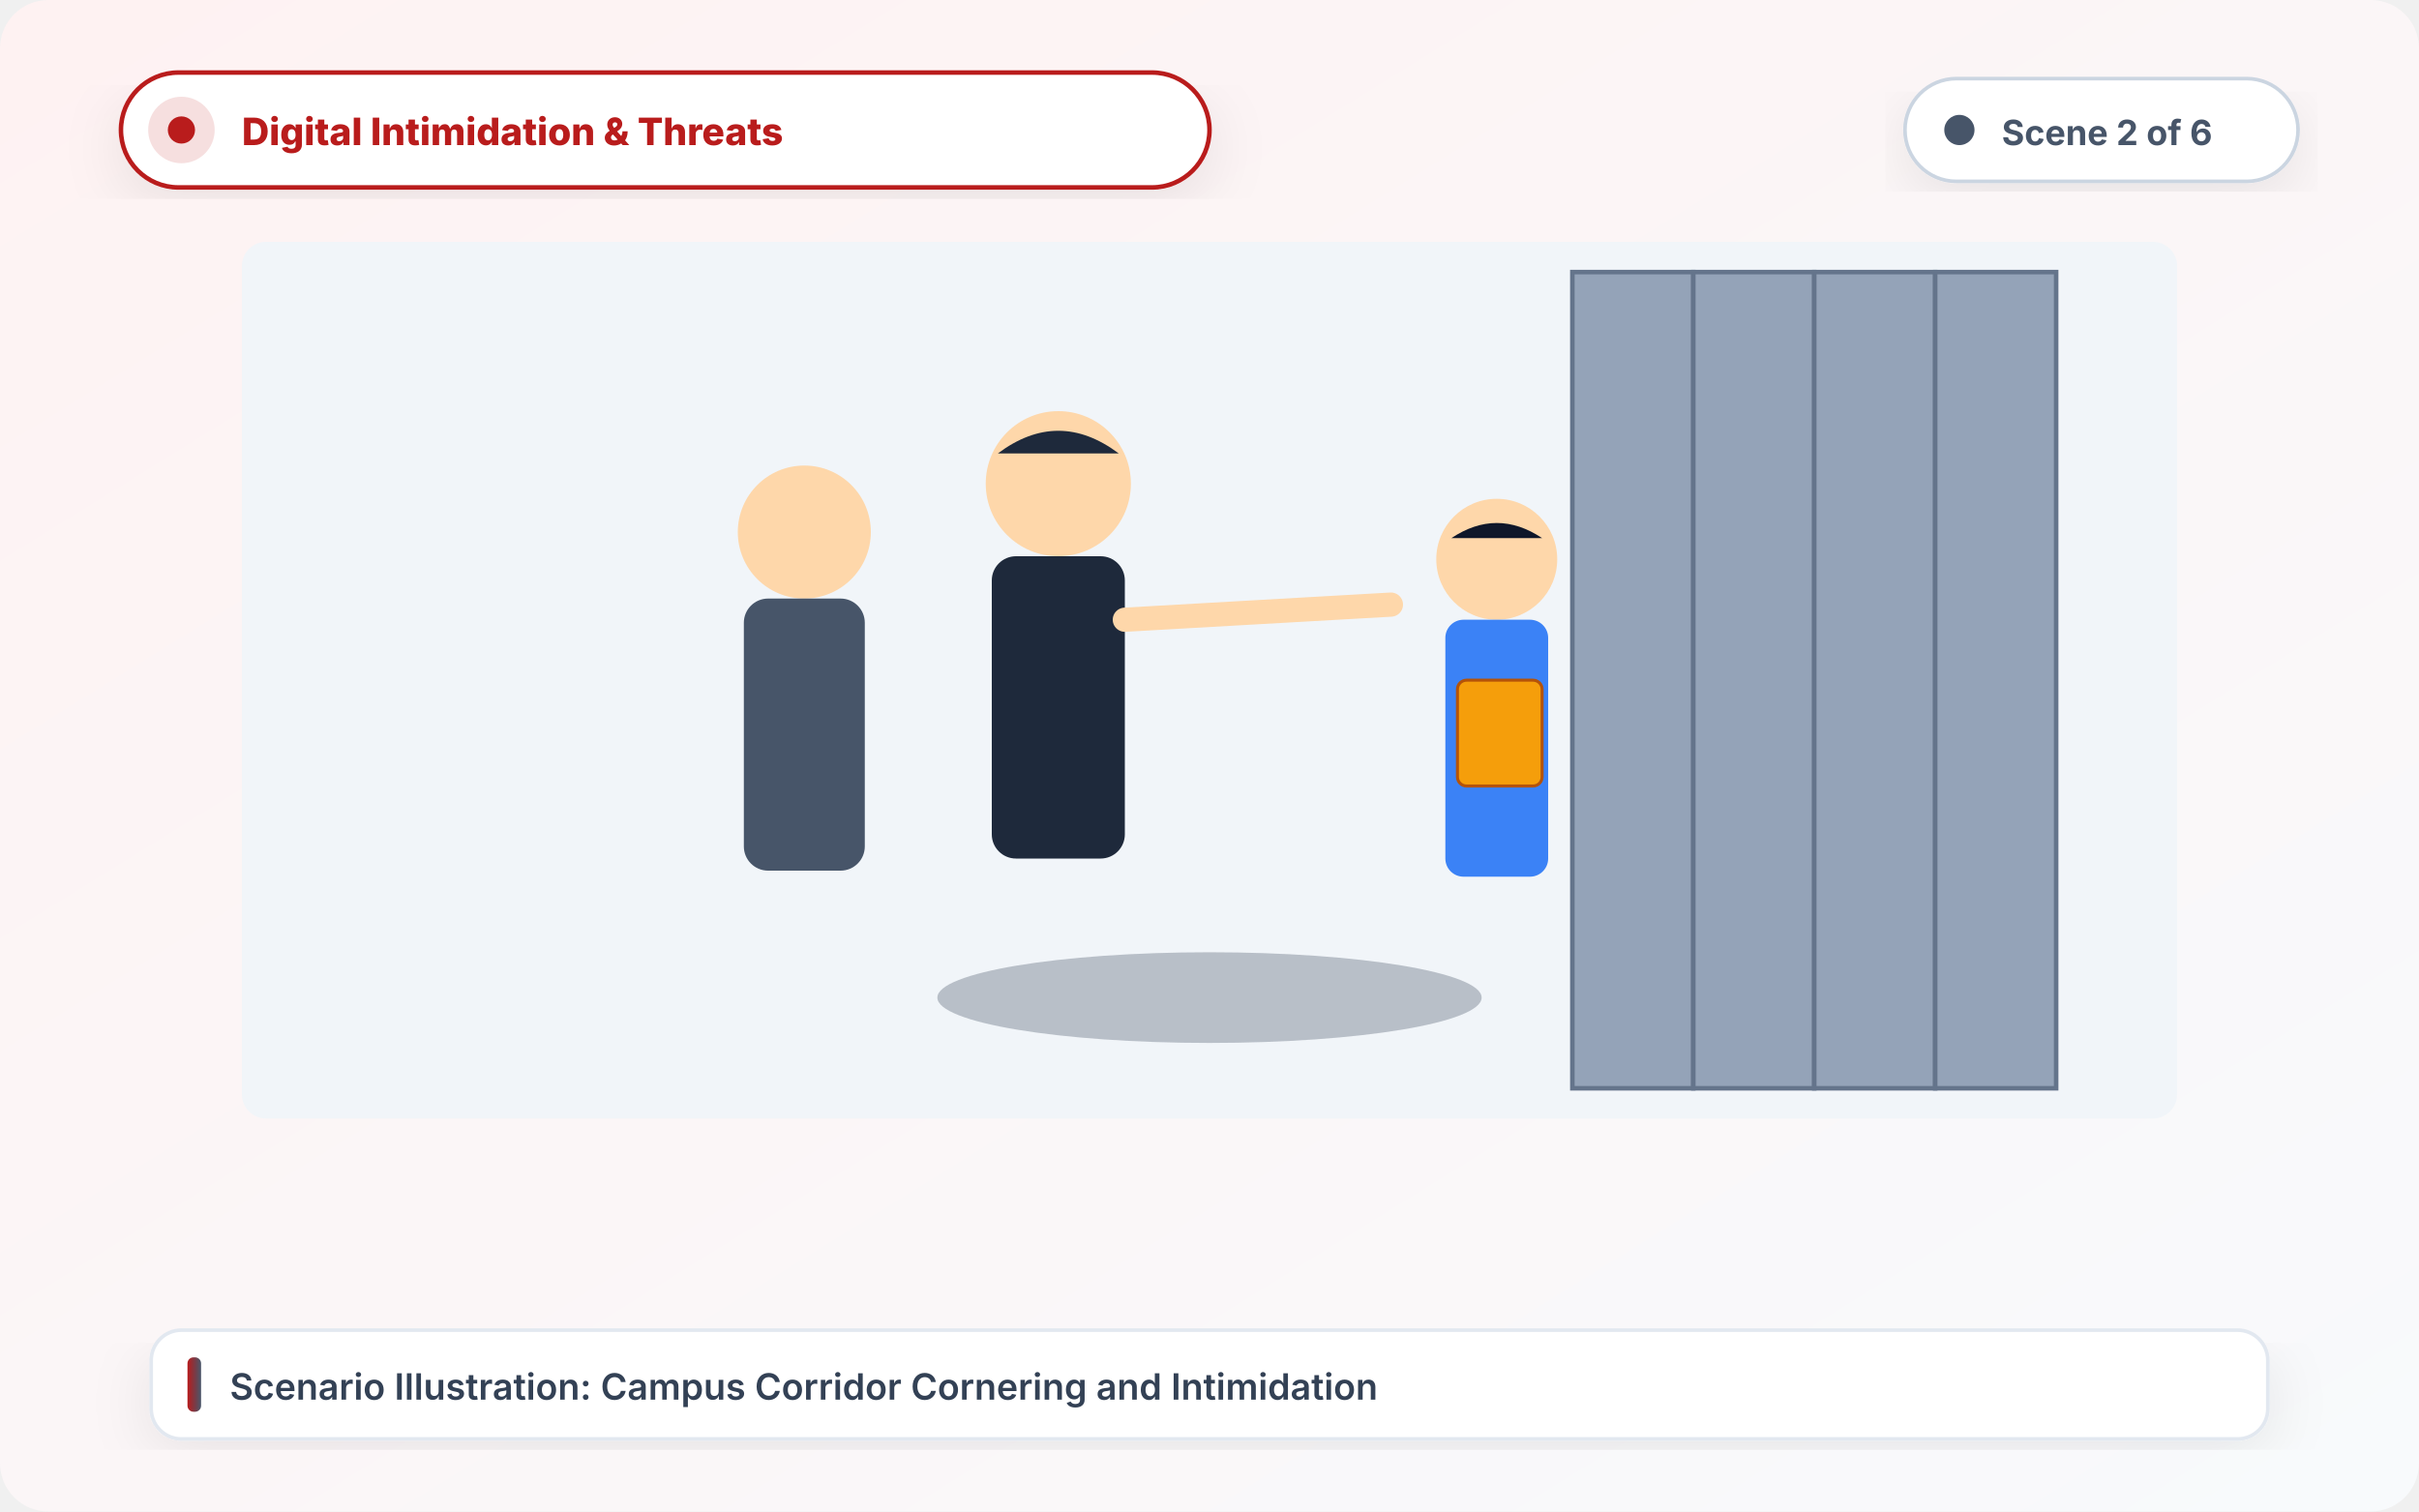
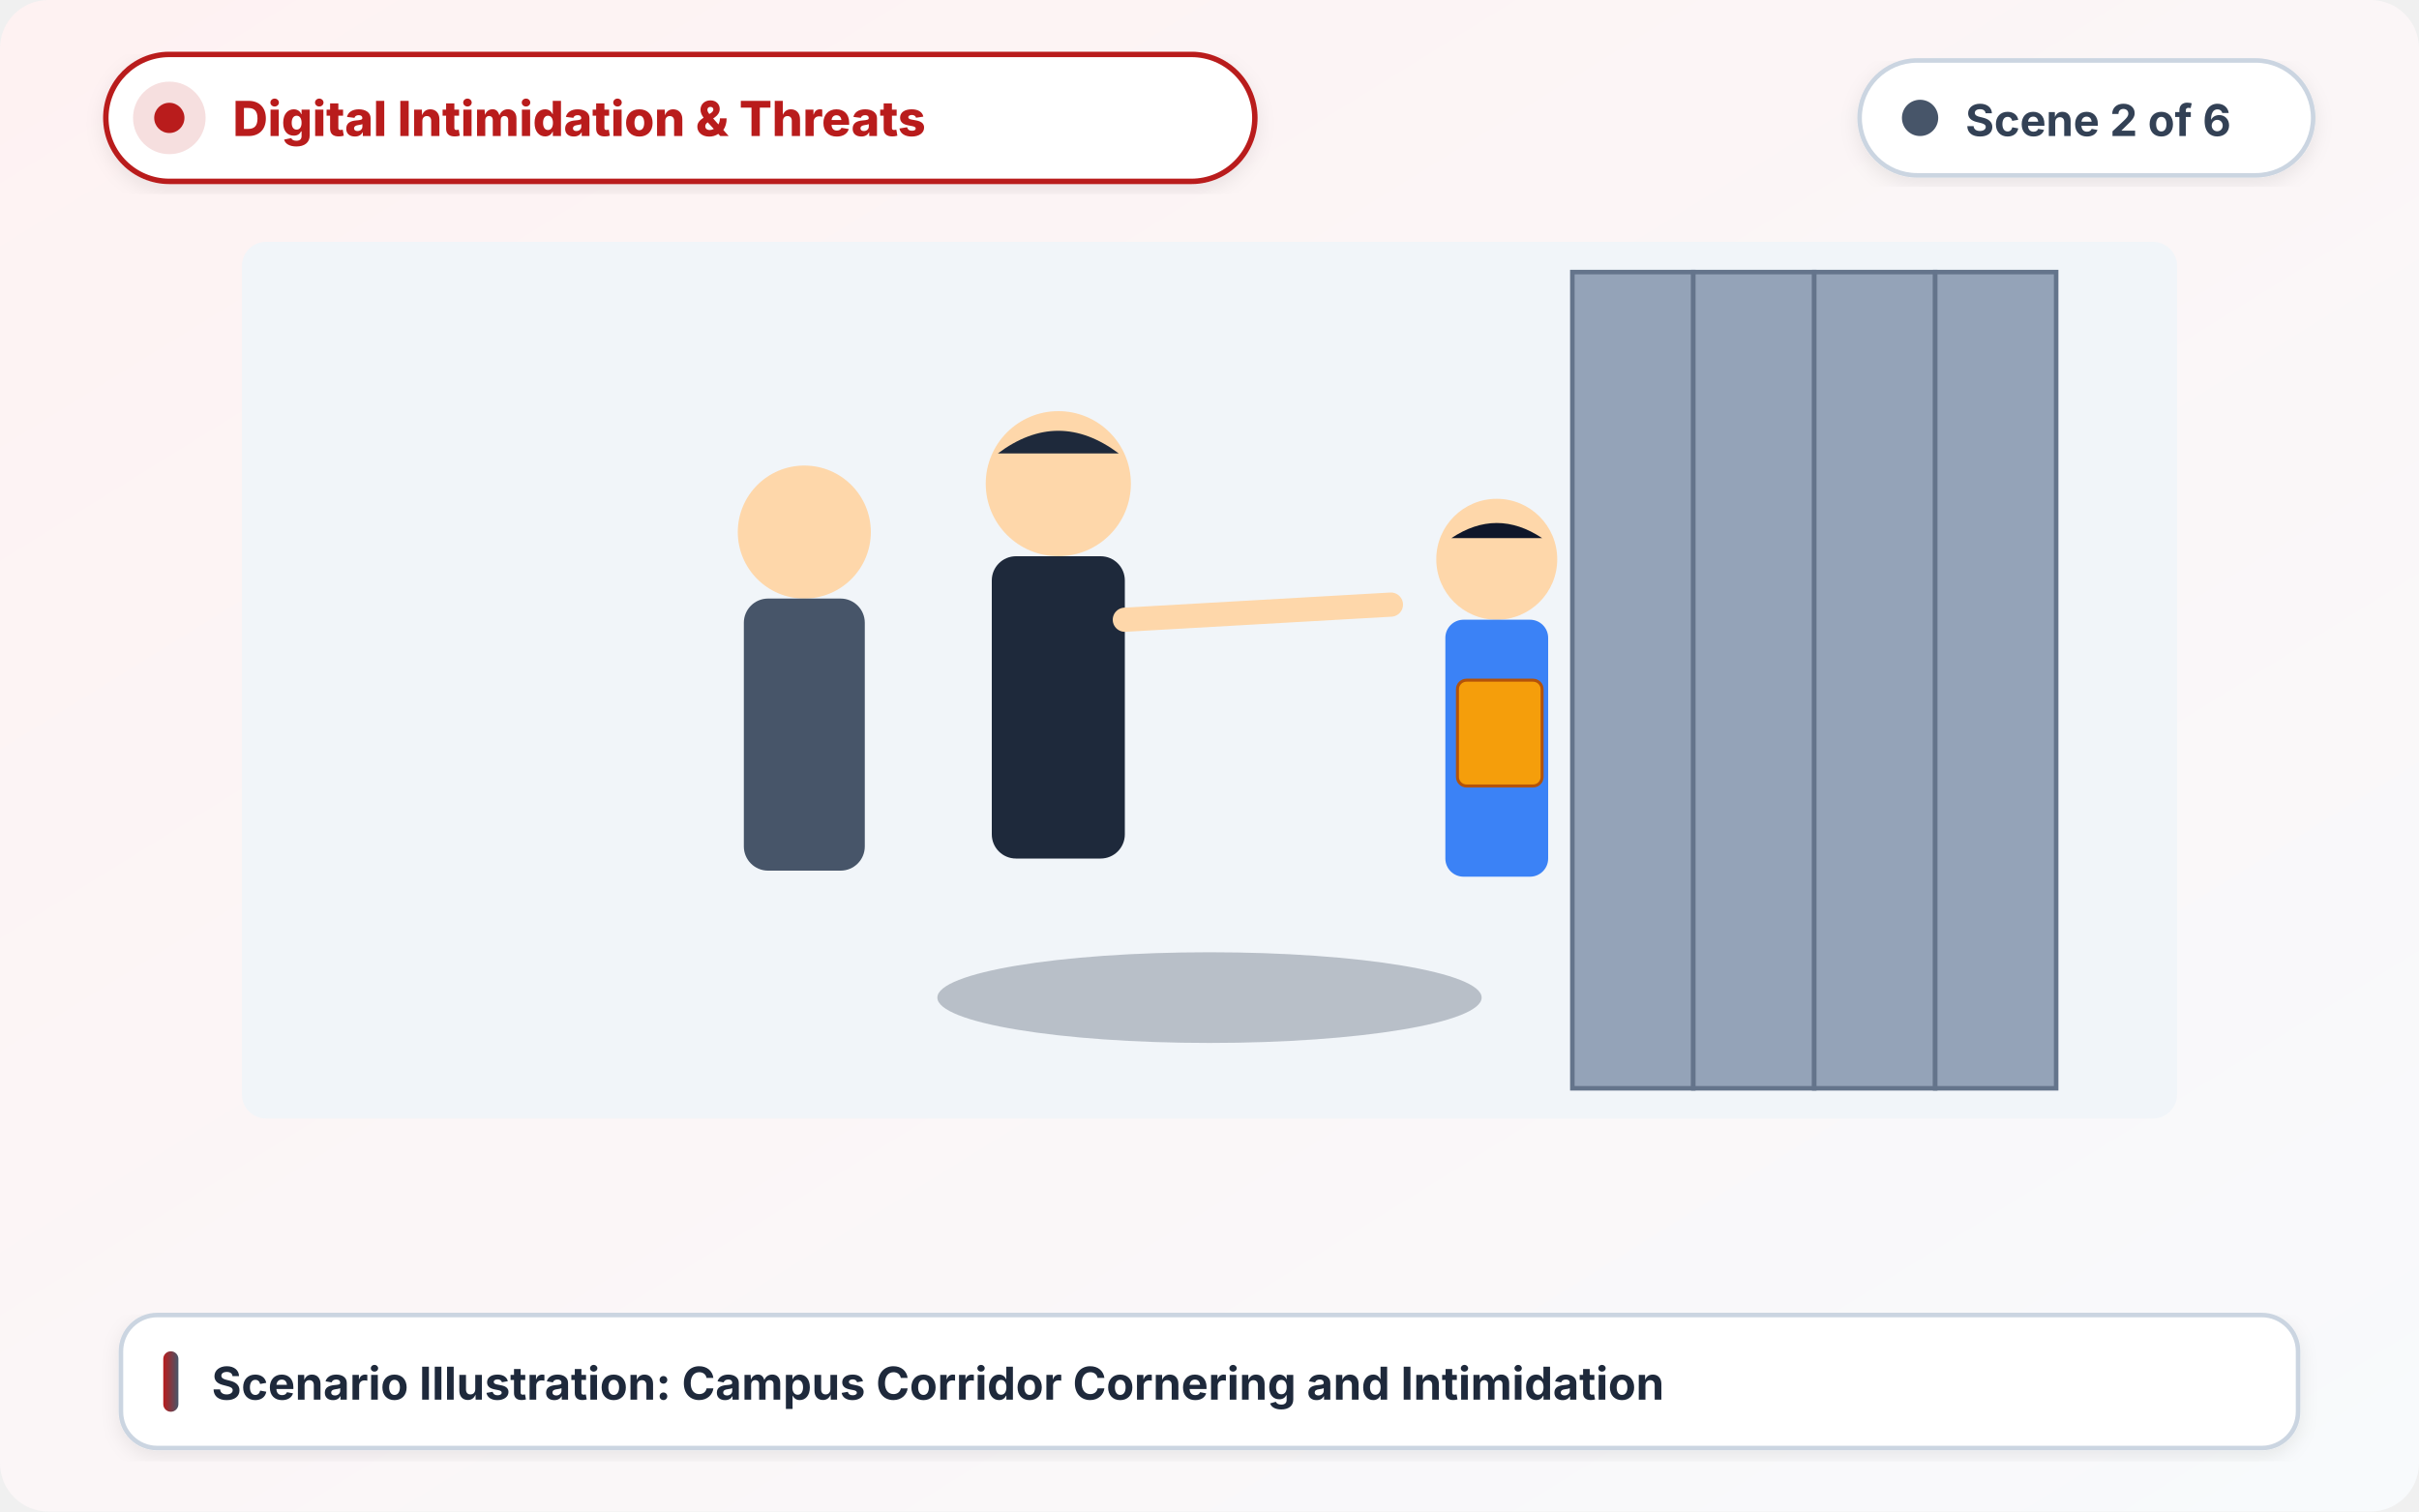
- <svg xmlns="http://www.w3.org/2000/svg" viewBox="0 0 800 500" width="100%" height="100%">
+ <svg xmlns="http://www.w3.org/2000/svg" viewBox="0 0 800 500" width="100%" height="100%" shape-rendering="geometricPrecision" text-rendering="geometricPrecision">
  <defs>
    <linearGradient id="bgGrad" x1="0%" y1="0%" x2="100%" y2="100%">
      <stop offset="0%" stop-color="#fef2f2" />
      <stop offset="100%" stop-color="#f8fafc" />
    </linearGradient>
    <linearGradient id="accentGrad" x1="0%" y1="0%" x2="100%" y2="0%">
      <stop offset="0%" stop-color="#b91c1c" />
      <stop offset="100%" stop-color="#475569" />
    </linearGradient>
    <filter id="shadow" x="-5%" y="-5%" width="110%" height="115%">
-       <feDropShadow dx="0" dy="6" stdDeviation="10" flood-color="#0f172a" flood-opacity="0.08" />
+       <feDropShadow dx="0" dy="2" stdDeviation="3" flood-color="#0f172a" flood-opacity="0.08" />
    </filter>
    <filter id="cardShadow" x="-8%" y="-8%" width="116%" height="120%">
-       <feDropShadow dx="0" dy="8" stdDeviation="12" flood-color="#0f172a" flood-opacity="0.12" />
+       <feDropShadow dx="0" dy="3" stdDeviation="4" flood-color="#0f172a" flood-opacity="0.10" />
    </filter>
    <filter id="softGlow" x="-15%" y="-15%" width="130%" height="130%">
-       <feDropShadow dx="0" dy="3" stdDeviation="6" flood-color="#b91c1c" flood-opacity="0.22" />
+       <feDropShadow dx="0" dy="2" stdDeviation="3" flood-color="#b91c1c" flood-opacity="0.18" />
    </filter>
  </defs>
  <rect width="800" height="500" rx="16" fill="url(#bgGrad)" />
-   <g transform="translate(40, 24)">
-     <rect x="0" y="0" width="360" height="38" rx="19" fill="#ffffff" stroke="#b91c1c" stroke-width="1.5" filter="url(#shadow)" />
-     <circle cx="20" cy="19" r="11" fill="#b91c1c" fill-opacity="0.14" />
-     <circle cx="20" cy="19" r="4.5" fill="#b91c1c" />
-     <text x="40" y="24" font-family="system-ui, -apple-system, sans-serif" font-size="12.5" font-weight="800" fill="#b91c1c">Digital Intimidation &amp; Threats</text>
+   <g transform="translate(35, 18)">
+     <rect x="0" y="0" width="380" height="42" rx="21" fill="#ffffff" stroke="#b91c1c" stroke-width="1.8" filter="url(#shadow)" />
+     <circle cx="21" cy="21" r="12" fill="#b91c1c" fill-opacity="0.14" />
+     <circle cx="21" cy="21" r="5" fill="#b91c1c" />
+     <text x="42" y="27" font-family="system-ui, -apple-system, sans-serif" font-size="16" font-weight="800" fill="#b91c1c">Digital Intimidation &amp; Threats</text>
  </g>
-   <g transform="translate(630, 26)">
-     <rect x="0" y="0" width="130" height="34" rx="17" fill="#ffffff" stroke="#cbd5e1" stroke-width="1.2" filter="url(#shadow)" />
-     <circle cx="18" cy="17" r="5" fill="#475569" />
-     <text x="32" y="22" font-family="system-ui, -apple-system, sans-serif" font-size="11.5" font-weight="700" fill="#475569">Scene 2 of 6</text>
+   <g transform="translate(615, 20)">
+     <rect x="0" y="0" width="150" height="38" rx="19" fill="#ffffff" stroke="#cbd5e1" stroke-width="1.5" filter="url(#shadow)" />
+     <circle cx="20" cy="19" r="6" fill="#475569" />
+     <text x="35" y="25" font-family="system-ui, -apple-system, sans-serif" font-size="14.5" font-weight="700" fill="#334155">Scene 2 of 6</text>
  </g>
  <rect x="80" y="80" width="640" height="290" rx="8" fill="#f1f5f9" />
  <g fill="#94a3b8" stroke="#64748b" stroke-width="1.5">
    <rect x="520" y="90" width="40" height="270" />
    <rect x="560" y="90" width="40" height="270" />
    <rect x="600" y="90" width="40" height="270" />
    <rect x="640" y="90" width="40" height="270" />
  </g>
  <ellipse cx="400" cy="330" rx="90" ry="15" fill="#334155" fill-opacity="0.3" />
  <g transform="translate(470, 160)">
    <circle cx="25" cy="25" r="20" fill="#fed7aa" />
    <path d="M10 18 Q25 8 40 18 Z" fill="#0f172a" />
    <rect x="8" y="45" width="34" height="85" rx="6" fill="#3b82f6" />
    <rect x="12" y="65" width="28" height="35" rx="3" fill="#f59e0b" stroke="#b45309" />
  </g>
  <g transform="translate(320, 130)">
    <circle cx="30" cy="30" r="24" fill="#fed7aa" />
    <path d="M10 20 Q30 5 50 20 Z" fill="#1e293b" />
    <rect x="8" y="54" width="44" height="100" rx="8" fill="#1e293b" />
    <line x1="52" y1="75" x2="140" y2="70" stroke="#fed7aa" stroke-width="8" stroke-linecap="round" />
  </g>
  <g transform="translate(240, 150)">
    <circle cx="26" cy="26" r="22" fill="#fed7aa" />
    <rect x="6" y="48" width="40" height="90" rx="8" fill="#475569" />
  </g>
-   <g transform="translate(50, 440)">
-     <rect x="0" y="0" width="700" height="36" rx="10" fill="#ffffff" fill-opacity="0.95" stroke="#e2e8f0" stroke-width="1.2" filter="url(#shadow)" />
-     <rect x="12" y="9" width="4.5" height="18" rx="2" fill="url(#accentGrad)" />
-     <text x="26" y="23" font-family="system-ui, -apple-system, sans-serif" font-size="12" font-weight="600" fill="#334155">
+   <g transform="translate(40, 435)">
+     <rect x="0" y="0" width="720" height="44" rx="12" fill="#ffffff" fill-opacity="0.95" stroke="#cbd5e1" stroke-width="1.5" filter="url(#shadow)" />
+     <rect x="14" y="12" width="5" height="20" rx="2.5" fill="url(#accentGrad)" />
+     <text x="30" y="28" font-family="system-ui, -apple-system, sans-serif" font-size="15" font-weight="700" fill="#1e293b">
      Scenario Illustration: Campus Corridor Cornering and Intimidation
    </text>
  </g>
</svg>
